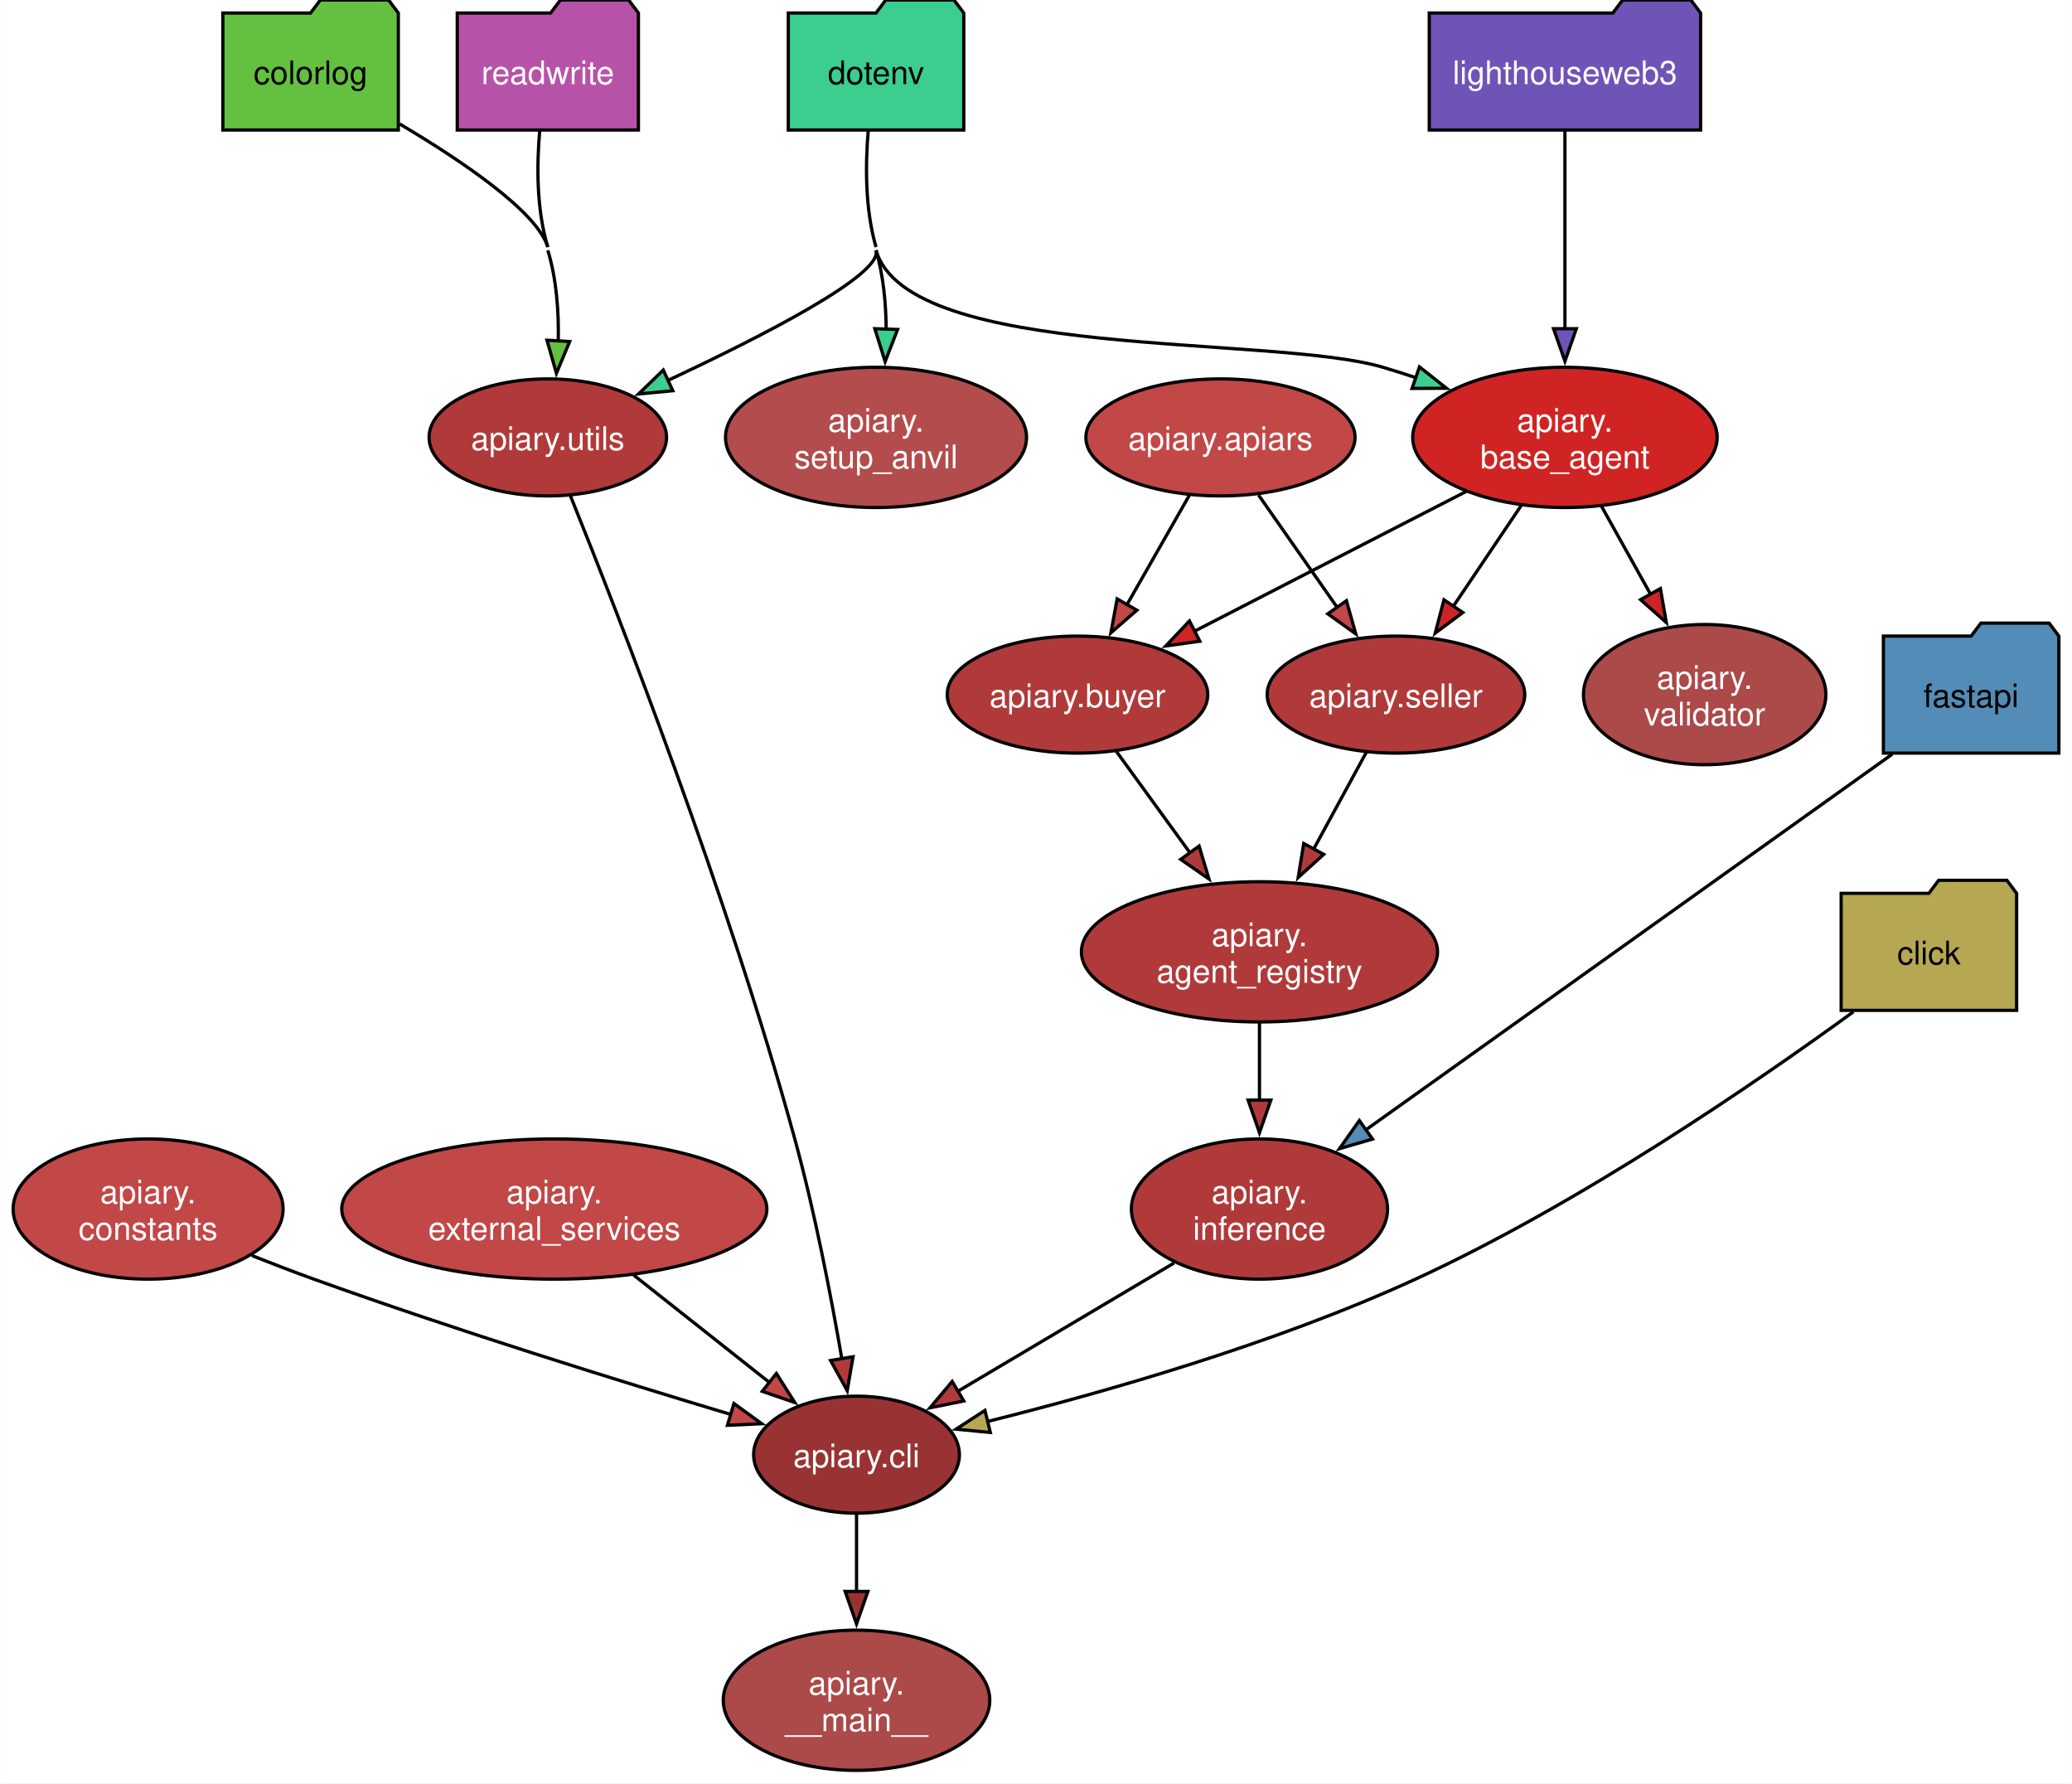
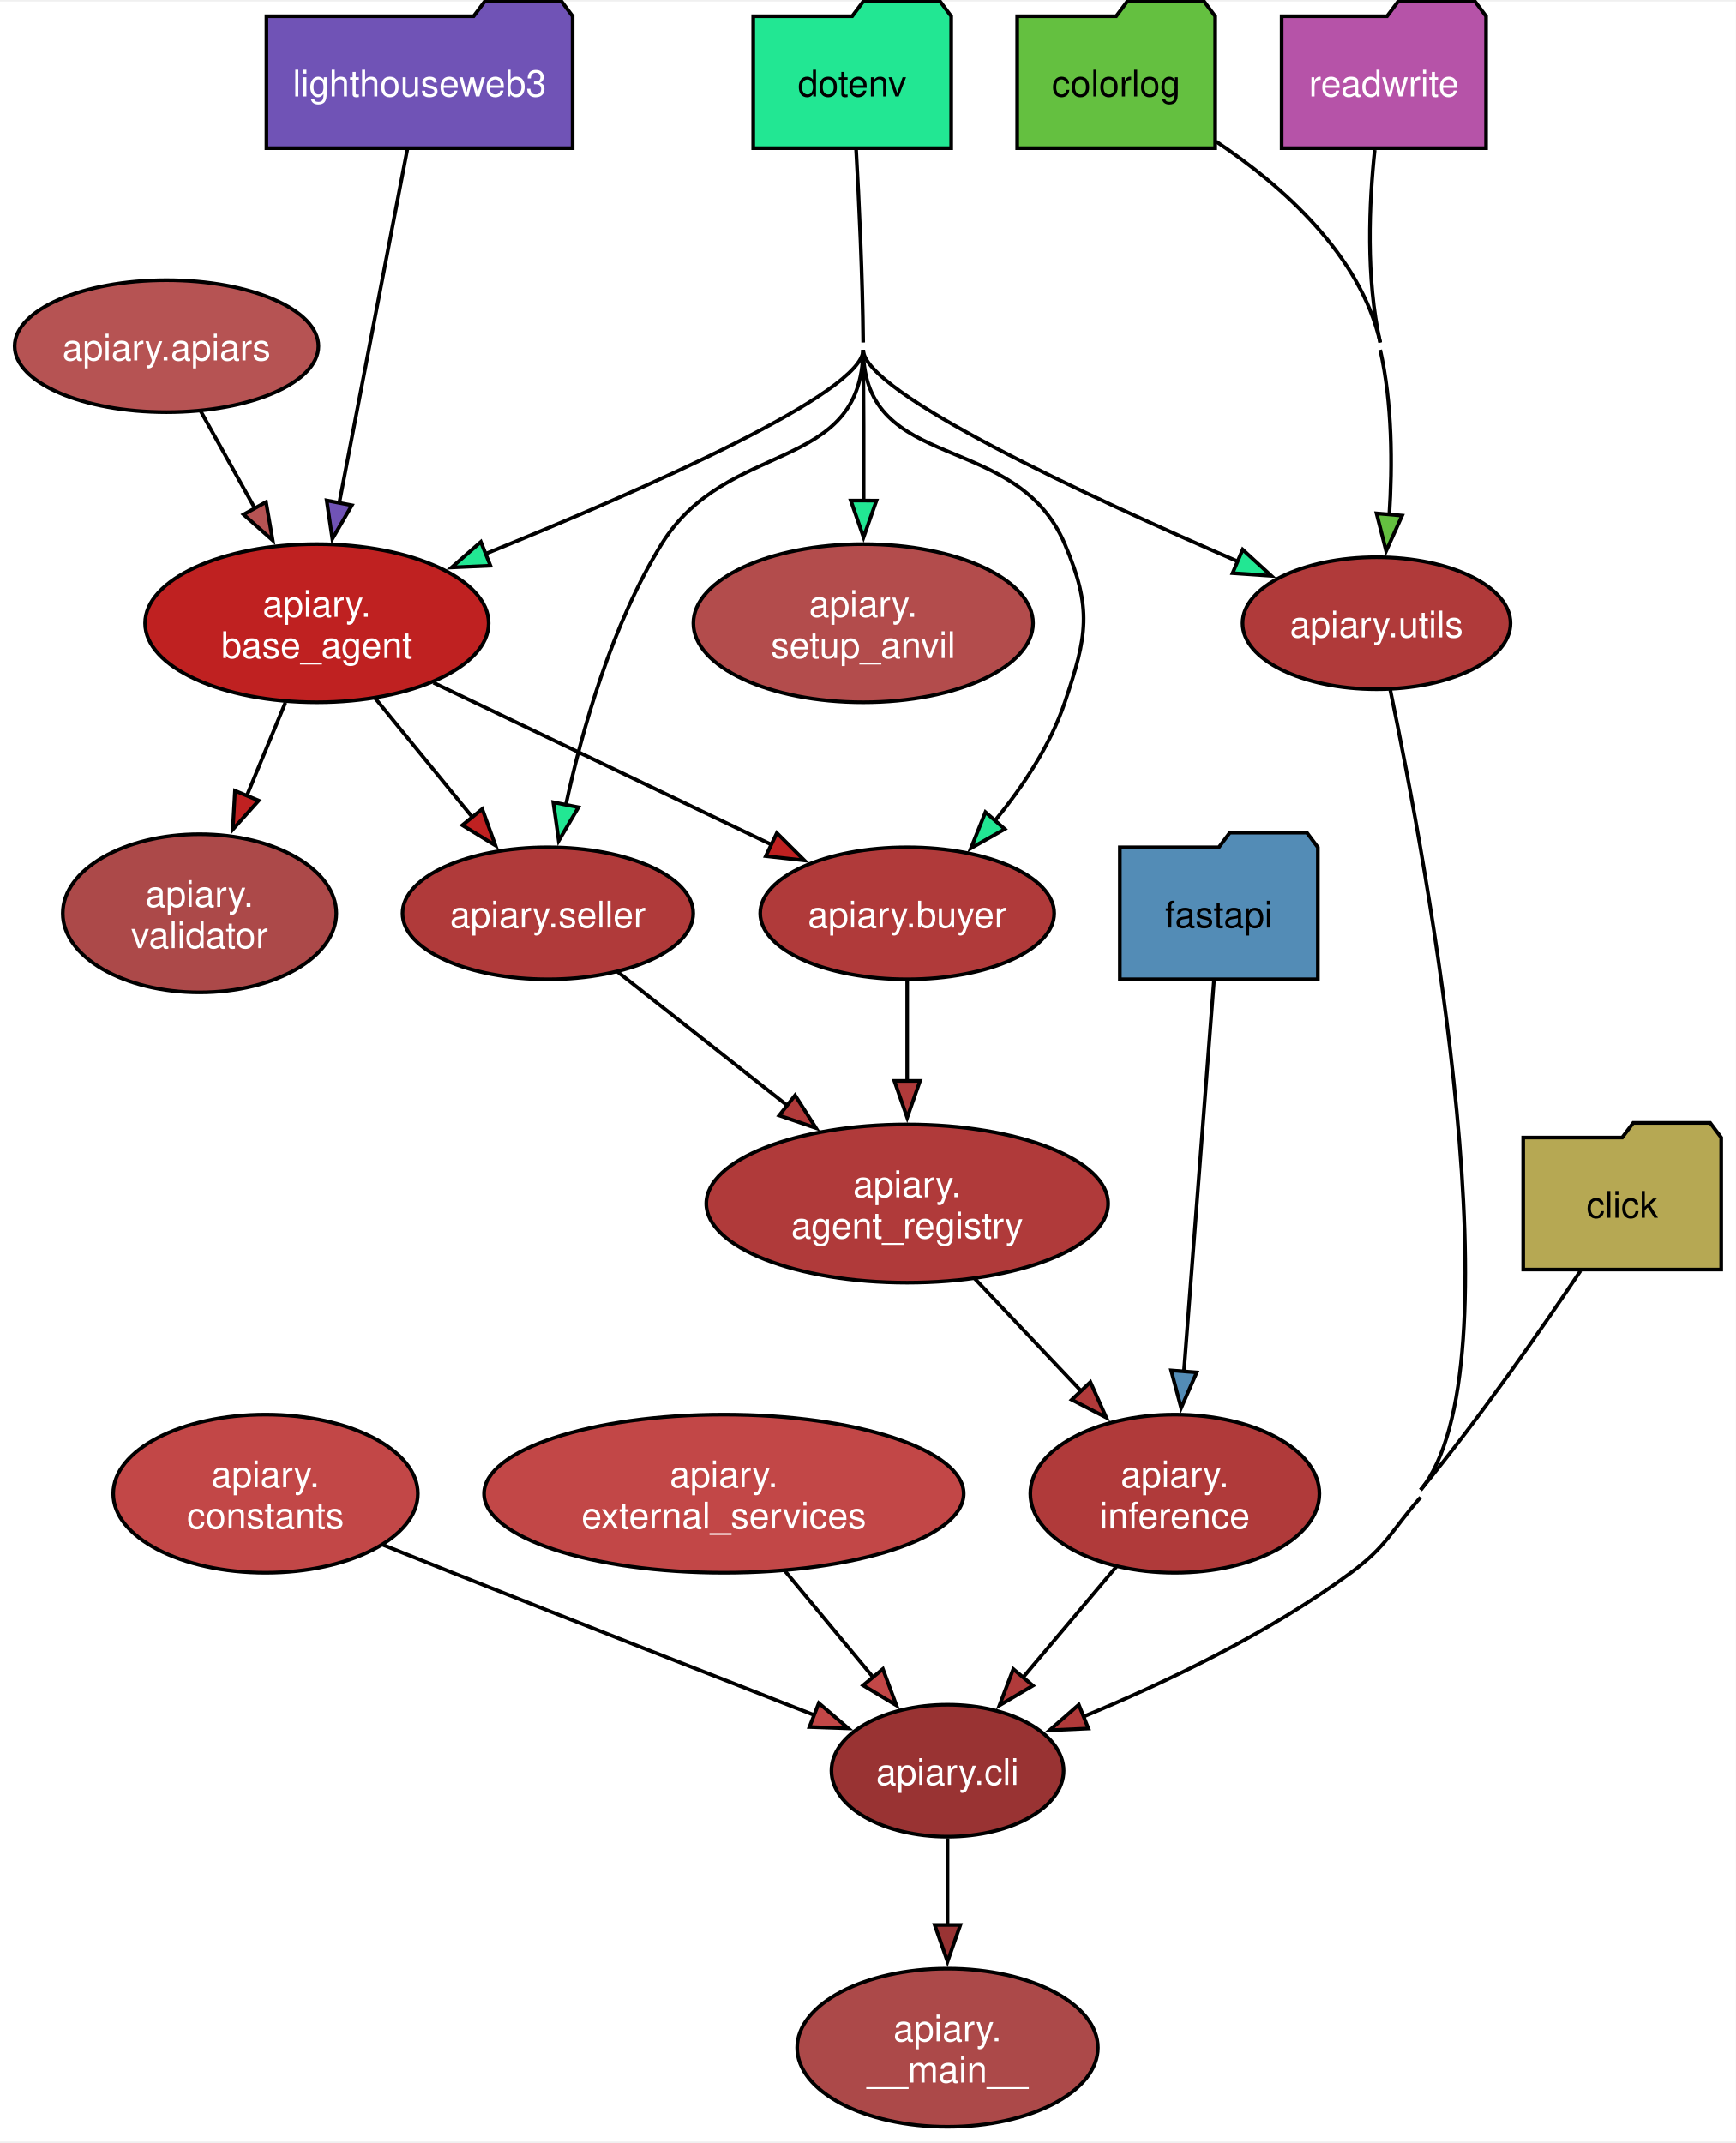
- <svg xmlns="http://www.w3.org/2000/svg" width="638pt" height="549pt" viewBox="0.00 0.00 637.54 548.67">
-   <g id="graph0" class="graph" transform="scale(1 1) rotate(0) translate(4 544.67)">
+ <svg xmlns="http://www.w3.org/2000/svg" width="473pt" height="584pt" viewBox="0.00 0.00 473.42 583.67">
+   <g id="graph0" class="graph" transform="scale(1 1) rotate(0) translate(4 579.67)">
    <style>.edge&gt;path:hover{stroke-width:8}</style>
-     <polygon fill="white" stroke="none" points="-4,4 -4,-544.67 633.54,-544.67 633.54,4 -4,4" />
+     <polygon fill="white" stroke="none" points="-4,4 -4,-579.67 469.42,-579.67 469.42,4 -4,4" />
    <g id="node1" class="node">
      <style>.edge&gt;path:hover{stroke-width:8}</style>
-       <ellipse fill="#ac4949" stroke="black" cx="259.54" cy="-21.57" rx="41.01" ry="21.57" />
-       <text text-anchor="middle" x="259.54" y="-23.32" font-family="Helvetica,sans-Serif" font-size="10.00" fill="#ffffff">apiary.</text>
-       <text text-anchor="middle" x="259.54" y="-12.07" font-family="Helvetica,sans-Serif" font-size="10.00" fill="#ffffff">__main__</text>
+       <ellipse fill="#ac4949" stroke="black" cx="254.42" cy="-21.57" rx="41.01" ry="21.57" />
+       <text text-anchor="middle" x="254.42" y="-23.32" font-family="Helvetica,sans-Serif" font-size="10.00" fill="#ffffff">apiary.</text>
+       <text text-anchor="middle" x="254.42" y="-12.07" font-family="Helvetica,sans-Serif" font-size="10.00" fill="#ffffff">__main__</text>
    </g>
    <g id="node2" class="node">
      <style>.edge&gt;path:hover{stroke-width:8}</style>
-       <ellipse fill="#b03a3a" stroke="black" cx="383.54" cy="-251.83" rx="54.8" ry="21.57" />
-       <text text-anchor="middle" x="383.54" y="-253.58" font-family="Helvetica,sans-Serif" font-size="10.00" fill="#ffffff">apiary.</text>
-       <text text-anchor="middle" x="383.54" y="-242.33" font-family="Helvetica,sans-Serif" font-size="10.00" fill="#ffffff">agent_registry</text>
+       <ellipse fill="#b03a3a" stroke="black" cx="243.42" cy="-251.83" rx="54.8" ry="21.57" />
+       <text text-anchor="middle" x="243.42" y="-253.58" font-family="Helvetica,sans-Serif" font-size="10.00" fill="#ffffff">apiary.</text>
+       <text text-anchor="middle" x="243.42" y="-242.33" font-family="Helvetica,sans-Serif" font-size="10.00" fill="#ffffff">agent_registry</text>
    </g>
    <g id="node9" class="node">
      <style>.edge&gt;path:hover{stroke-width:8}</style>
-       <ellipse fill="#b03a3a" stroke="black" cx="383.54" cy="-172.7" rx="39.42" ry="21.57" />
-       <text text-anchor="middle" x="383.54" y="-174.45" font-family="Helvetica,sans-Serif" font-size="10.00" fill="#ffffff">apiary.</text>
-       <text text-anchor="middle" x="383.54" y="-163.2" font-family="Helvetica,sans-Serif" font-size="10.00" fill="#ffffff">inference</text>
+       <ellipse fill="#b03a3a" stroke="black" cx="316.42" cy="-172.7" rx="39.42" ry="21.57" />
+       <text text-anchor="middle" x="316.42" y="-174.45" font-family="Helvetica,sans-Serif" font-size="10.00" fill="#ffffff">apiary.</text>
+       <text text-anchor="middle" x="316.42" y="-163.2" font-family="Helvetica,sans-Serif" font-size="10.00" fill="#ffffff">inference</text>
    </g>
    <g id="edge1" class="edge">
      <style>.edge&gt;path:hover{stroke-width:8}</style>
-       <path fill="none" stroke="black" d="M383.54,-230.16C383.54,-222.79 383.54,-214.29 383.54,-206.16" />
-       <polygon fill="#b03a3a" stroke="black" points="387.04,-206.21 383.54,-196.21 380.04,-206.21 387.04,-206.21" />
+       <path fill="none" stroke="black" d="M261.84,-231.37C270.68,-222.03 281.42,-210.68 291.02,-200.53" />
+       <polygon fill="#b03a3a" stroke="black" points="293.39,-203.13 297.72,-193.46 288.3,-198.32 293.39,-203.13" />
    </g>
    <g id="node3" class="node">
      <style>.edge&gt;path:hover{stroke-width:8}</style>
-       <ellipse fill="#c24747" stroke="black" cx="371.54" cy="-410.1" rx="41.42" ry="18" />
-       <text text-anchor="middle" x="371.54" y="-406.23" font-family="Helvetica,sans-Serif" font-size="10.00" fill="#ffffff">apiary.apiars</text>
+       <ellipse fill="#b65353" stroke="black" cx="41.42" cy="-485.67" rx="41.42" ry="18" />
+       <text text-anchor="middle" x="41.42" y="-481.79" font-family="Helvetica,sans-Serif" font-size="10.00" fill="#ffffff">apiary.apiars</text>
+     </g>
+     <g id="node4" class="node">
+       <style>.edge&gt;path:hover{stroke-width:8}</style>
+       <ellipse fill="#bf2121" stroke="black" cx="82.42" cy="-410.1" rx="46.85" ry="21.57" />
+       <text text-anchor="middle" x="82.42" y="-411.85" font-family="Helvetica,sans-Serif" font-size="10.00" fill="#ffffff">apiary.</text>
+       <text text-anchor="middle" x="82.42" y="-400.6" font-family="Helvetica,sans-Serif" font-size="10.00" fill="#ffffff">base_agent</text>
+     </g>
+     <g id="edge2" class="edge">
+       <style>.edge&gt;path:hover{stroke-width:8}</style>
+       <path fill="none" stroke="black" d="M50.72,-467.97C55.12,-460.09 60.5,-450.43 65.58,-441.32" />
+       <polygon fill="#b65353" stroke="black" points="68.56,-443.16 70.37,-432.72 62.44,-439.75 68.56,-443.16" />
    </g>
    <g id="node5" class="node">
      <style>.edge&gt;path:hover{stroke-width:8}</style>
-       <ellipse fill="#b03a3a" stroke="black" cx="327.54" cy="-330.97" rx="40.09" ry="18" />
-       <text text-anchor="middle" x="327.54" y="-327.09" font-family="Helvetica,sans-Serif" font-size="10.00" fill="#ffffff">apiary.buyer</text>
-     </g>
-     <g id="edge2" class="edge">
-       <style>.edge&gt;path:hover{stroke-width:8}</style>
-       <path fill="none" stroke="black" d="M362,-392.36C356.34,-382.46 349.06,-369.69 342.65,-358.44" />
-       <polygon fill="#c24747" stroke="black" points="345.82,-356.94 337.82,-349.99 339.74,-360.41 345.82,-356.94" />
+       <ellipse fill="#b03a3a" stroke="black" cx="243.42" cy="-330.97" rx="40.09" ry="18" />
+       <text text-anchor="middle" x="243.42" y="-327.09" font-family="Helvetica,sans-Serif" font-size="10.00" fill="#ffffff">apiary.buyer</text>
+     </g>
+     <g id="edge3" class="edge">
+       <style>.edge&gt;path:hover{stroke-width:8}</style>
+       <path fill="none" stroke="black" d="M114.23,-393.86C140.8,-381.13 178.71,-362.97 206.59,-349.61" />
+       <polygon fill="#bf2121" stroke="black" points="207.87,-352.88 215.38,-345.4 204.85,-346.57 207.87,-352.88" />
    </g>
    <g id="node10" class="node">
      <style>.edge&gt;path:hover{stroke-width:8}</style>
-       <ellipse fill="#b03a3a" stroke="black" cx="425.54" cy="-330.97" rx="39.64" ry="18" />
-       <text text-anchor="middle" x="425.54" y="-327.09" font-family="Helvetica,sans-Serif" font-size="10.00" fill="#ffffff">apiary.seller</text>
-     </g>
-     <g id="edge3" class="edge">
-       <style>.edge&gt;path:hover{stroke-width:8}</style>
-       <path fill="none" stroke="black" d="M383.26,-392.36C390.38,-382.19 399.63,-368.99 407.65,-357.52" />
-       <polygon fill="#c24747" stroke="black" points="410.3,-359.85 413.17,-349.65 404.56,-355.83 410.3,-359.85" />
-     </g>
-     <g id="node4" class="node">
-       <style>.edge&gt;path:hover{stroke-width:8}</style>
-       <ellipse fill="#d02424" stroke="black" cx="477.54" cy="-410.1" rx="46.85" ry="21.57" />
-       <text text-anchor="middle" x="477.54" y="-411.85" font-family="Helvetica,sans-Serif" font-size="10.00" fill="#ffffff">apiary.</text>
-       <text text-anchor="middle" x="477.54" y="-400.6" font-family="Helvetica,sans-Serif" font-size="10.00" fill="#ffffff">base_agent</text>
+       <ellipse fill="#b03a3a" stroke="black" cx="145.42" cy="-330.97" rx="39.64" ry="18" />
+       <text text-anchor="middle" x="145.42" y="-327.09" font-family="Helvetica,sans-Serif" font-size="10.00" fill="#ffffff">apiary.seller</text>
    </g>
    <g id="edge4" class="edge">
      <style>.edge&gt;path:hover{stroke-width:8}</style>
-       <path fill="none" stroke="black" d="M447.19,-393.49C422.96,-381.03 388.96,-363.55 363.39,-350.4" />
-       <polygon fill="#d02424" stroke="black" points="365.19,-347.39 354.7,-345.93 361.99,-353.62 365.19,-347.39" />
+       <path fill="none" stroke="black" d="M98.32,-389.64C106.38,-379.76 116.27,-367.66 124.9,-357.09" />
+       <polygon fill="#bf2121" stroke="black" points="127.51,-359.43 131.12,-349.47 122.09,-355 127.51,-359.43" />
+     </g>
+     <g id="node13" class="node">
+       <style>.edge&gt;path:hover{stroke-width:8}</style>
+       <ellipse fill="#ac4949" stroke="black" cx="50.42" cy="-330.97" rx="37.3" ry="21.57" />
+       <text text-anchor="middle" x="50.42" y="-332.72" font-family="Helvetica,sans-Serif" font-size="10.00" fill="#ffffff">apiary.</text>
+       <text text-anchor="middle" x="50.42" y="-321.47" font-family="Helvetica,sans-Serif" font-size="10.00" fill="#ffffff">validator</text>
    </g>
    <g id="edge5" class="edge">
      <style>.edge&gt;path:hover{stroke-width:8}</style>
-       <path fill="none" stroke="black" d="M464.15,-389.24C457.72,-379.7 449.93,-368.14 443.04,-357.92" />
-       <polygon fill="#d02424" stroke="black" points="446.12,-356.22 437.62,-349.89 440.31,-360.14 446.12,-356.22" />
-     </g>
-     <g id="node13" class="node">
-       <style>.edge&gt;path:hover{stroke-width:8}</style>
-       <ellipse fill="#ac4949" stroke="black" cx="520.54" cy="-330.97" rx="37.3" ry="21.57" />
-       <text text-anchor="middle" x="520.54" y="-332.72" font-family="Helvetica,sans-Serif" font-size="10.00" fill="#ffffff">apiary.</text>
-       <text text-anchor="middle" x="520.54" y="-321.47" font-family="Helvetica,sans-Serif" font-size="10.00" fill="#ffffff">validator</text>
+       <path fill="none" stroke="black" d="M73.84,-388.43C70.59,-380.59 66.81,-371.47 63.25,-362.89" />
+       <polygon fill="#bf2121" stroke="black" points="66.55,-361.72 59.49,-353.83 60.09,-364.4 66.55,-361.72" />
    </g>
    <g id="edge6" class="edge">
      <style>.edge&gt;path:hover{stroke-width:8}</style>
-       <path fill="none" stroke="black" d="M488.84,-388.83C493.47,-380.53 498.92,-370.76 503.98,-361.68" />
-       <polygon fill="#d02424" stroke="black" points="506.92,-363.59 508.73,-353.15 500.81,-360.18 506.92,-363.59" />
+       <path fill="none" stroke="black" d="M243.42,-312.85C243.42,-304.64 243.42,-294.54 243.42,-284.98" />
+       <polygon fill="#b03a3a" stroke="black" points="246.92,-285.27 243.42,-275.27 239.92,-285.27 246.92,-285.27" />
+     </g>
+     <g id="node6" class="node">
+       <style>.edge&gt;path:hover{stroke-width:8}</style>
+       <ellipse fill="#993333" stroke="black" cx="254.42" cy="-97.13" rx="31.66" ry="18" />
+       <text text-anchor="middle" x="254.42" y="-93.26" font-family="Helvetica,sans-Serif" font-size="10.00" fill="#ffffff">apiary.cli</text>
    </g>
    <g id="edge7" class="edge">
      <style>.edge&gt;path:hover{stroke-width:8}</style>
-       <path fill="none" stroke="black" d="M339.42,-313.61C346.07,-304.44 354.57,-292.74 362.33,-282.05" />
-       <polygon fill="#b03a3a" stroke="black" points="364.96,-284.38 368,-274.24 359.3,-280.27 364.96,-284.38" />
-     </g>
-     <g id="node6" class="node">
-       <style>.edge&gt;path:hover{stroke-width:8}</style>
-       <ellipse fill="#993333" stroke="black" cx="259.54" cy="-97.13" rx="31.66" ry="18" />
-       <text text-anchor="middle" x="259.54" y="-93.26" font-family="Helvetica,sans-Serif" font-size="10.00" fill="#ffffff">apiary.cli</text>
+       <path fill="none" stroke="black" d="M254.42,-78.7C254.42,-71.54 254.42,-63.01 254.42,-54.79" />
+       <polygon fill="#993333" stroke="black" points="257.92,-55.06 254.42,-45.06 250.92,-55.06 257.92,-55.06" />
+     </g>
+     <g id="node7" class="node">
+       <style>.edge&gt;path:hover{stroke-width:8}</style>
+       <ellipse fill="#c24747" stroke="black" cx="68.42" cy="-172.7" rx="41.54" ry="21.57" />
+       <text text-anchor="middle" x="68.42" y="-174.45" font-family="Helvetica,sans-Serif" font-size="10.00" fill="#ffffff">apiary.</text>
+       <text text-anchor="middle" x="68.42" y="-163.2" font-family="Helvetica,sans-Serif" font-size="10.00" fill="#ffffff">constants</text>
    </g>
    <g id="edge8" class="edge">
      <style>.edge&gt;path:hover{stroke-width:8}</style>
-       <path fill="none" stroke="black" d="M259.54,-78.7C259.54,-71.54 259.54,-63.01 259.54,-54.79" />
-       <polygon fill="#993333" stroke="black" points="263.04,-55.06 259.54,-45.06 256.04,-55.06 263.04,-55.06" />
-     </g>
-     <g id="node7" class="node">
-       <style>.edge&gt;path:hover{stroke-width:8}</style>
-       <ellipse fill="#c24747" stroke="black" cx="41.54" cy="-172.7" rx="41.54" ry="21.57" />
-       <text text-anchor="middle" x="41.54" y="-174.45" font-family="Helvetica,sans-Serif" font-size="10.00" fill="#ffffff">apiary.</text>
-       <text text-anchor="middle" x="41.54" y="-163.2" font-family="Helvetica,sans-Serif" font-size="10.00" fill="#ffffff">constants</text>
+       <path fill="none" stroke="black" d="M100.5,-158.71C106.77,-156.19 113.3,-153.57 119.42,-151.13 152.83,-137.84 190.98,-122.88 218.18,-112.25" />
+       <polygon fill="#c24747" stroke="black" points="219.31,-115.57 227.35,-108.68 216.76,-109.05 219.31,-115.57" />
+     </g>
+     <g id="node8" class="node">
+       <style>.edge&gt;path:hover{stroke-width:8}</style>
+       <ellipse fill="#c24747" stroke="black" cx="193.42" cy="-172.7" rx="65.41" ry="21.57" />
+       <text text-anchor="middle" x="193.42" y="-174.45" font-family="Helvetica,sans-Serif" font-size="10.00" fill="#ffffff">apiary.</text>
+       <text text-anchor="middle" x="193.42" y="-163.2" font-family="Helvetica,sans-Serif" font-size="10.00" fill="#ffffff">external_services</text>
    </g>
    <g id="edge9" class="edge">
      <style>.edge&gt;path:hover{stroke-width:8}</style>
-       <path fill="none" stroke="black" d="M73.5,-158.38C79.78,-155.89 86.34,-153.36 92.54,-151.13 136.13,-135.45 186.96,-119.67 220.98,-109.46" />
-       <polygon fill="#c24747" stroke="black" points="221.81,-112.87 230.39,-106.65 219.81,-106.16 221.81,-112.87" />
-     </g>
-     <g id="node8" class="node">
-       <style>.edge&gt;path:hover{stroke-width:8}</style>
-       <ellipse fill="#c24747" stroke="black" cx="166.54" cy="-172.7" rx="65.41" ry="21.57" />
-       <text text-anchor="middle" x="166.54" y="-174.45" font-family="Helvetica,sans-Serif" font-size="10.00" fill="#ffffff">apiary.</text>
-       <text text-anchor="middle" x="166.54" y="-163.2" font-family="Helvetica,sans-Serif" font-size="10.00" fill="#ffffff">external_services</text>
+       <path fill="none" stroke="black" d="M210.09,-151.6C217.57,-142.57 226.47,-131.84 234.32,-122.38" />
+       <polygon fill="#c24747" stroke="black" points="236.79,-124.88 240.48,-114.95 231.4,-120.41 236.79,-124.88" />
    </g>
    <g id="edge10" class="edge">
      <style>.edge&gt;path:hover{stroke-width:8}</style>
-       <path fill="none" stroke="black" d="M190.98,-152.37C203.92,-142.13 219.83,-129.55 233.07,-119.08" />
-       <polygon fill="#c24747" stroke="black" points="234.88,-122.11 240.55,-113.16 230.53,-116.62 234.88,-122.11" />
+       <path fill="none" stroke="black" d="M300.45,-152.76C292.65,-143.5 283.17,-132.25 274.85,-122.38" />
+       <polygon fill="#b03a3a" stroke="black" points="277.71,-120.34 268.59,-114.95 272.36,-124.85 277.71,-120.34" />
    </g>
    <g id="edge11" class="edge">
      <style>.edge&gt;path:hover{stroke-width:8}</style>
-       <path fill="none" stroke="black" d="M357.25,-156.1C337.78,-144.55 311.2,-128.78 290.68,-116.61" />
-       <polygon fill="#b03a3a" stroke="black" points="292.55,-113.64 282.16,-111.55 288.98,-119.66 292.55,-113.64" />
+       <path fill="none" stroke="black" d="M164.31,-315.1C177.52,-304.7 195.49,-290.56 210.96,-278.38" />
+       <polygon fill="#b03a3a" stroke="black" points="212.84,-281.35 218.54,-272.42 208.51,-275.85 212.84,-281.35" />
+     </g>
+     <g id="node11" class="node">
+       <style>.edge&gt;path:hover{stroke-width:8}</style>
+       <ellipse fill="#b34c4c" stroke="black" cx="231.42" cy="-410.1" rx="46.32" ry="21.57" />
+       <text text-anchor="middle" x="231.42" y="-411.85" font-family="Helvetica,sans-Serif" font-size="10.00" fill="#ffffff">apiary.</text>
+       <text text-anchor="middle" x="231.42" y="-400.6" font-family="Helvetica,sans-Serif" font-size="10.00" fill="#ffffff">setup_anvil</text>
+     </g>
+     <g id="node12" class="node">
+       <style>.edge&gt;path:hover{stroke-width:8}</style>
+       <ellipse fill="#b03a3a" stroke="black" cx="371.42" cy="-410.1" rx="36.54" ry="18" />
+       <text text-anchor="middle" x="371.42" y="-406.23" font-family="Helvetica,sans-Serif" font-size="10.00" fill="#ffffff">apiary.utils</text>
    </g>
    <g id="edge12" class="edge">
      <style>.edge&gt;path:hover{stroke-width:8}</style>
-       <path fill="none" stroke="black" d="M416.43,-313.23C411.65,-304.46 405.65,-293.44 400.09,-283.22" />
-       <polygon fill="#b03a3a" stroke="black" points="403.31,-281.82 395.46,-274.71 397.16,-285.17 403.31,-281.82" />
-     </g>
-     <g id="node11" class="node">
-       <style>.edge&gt;path:hover{stroke-width:8}</style>
-       <ellipse fill="#b34c4c" stroke="black" cx="265.54" cy="-410.1" rx="46.32" ry="21.57" />
-       <text text-anchor="middle" x="265.54" y="-411.85" font-family="Helvetica,sans-Serif" font-size="10.00" fill="#ffffff">apiary.</text>
-       <text text-anchor="middle" x="265.54" y="-400.6" font-family="Helvetica,sans-Serif" font-size="10.00" fill="#ffffff">setup_anvil</text>
-     </g>
-     <g id="node12" class="node">
-       <style>.edge&gt;path:hover{stroke-width:8}</style>
-       <ellipse fill="#b03a3a" stroke="black" cx="164.54" cy="-410.1" rx="36.54" ry="18" />
-       <text text-anchor="middle" x="164.54" y="-406.23" font-family="Helvetica,sans-Serif" font-size="10.00" fill="#ffffff">apiary.utils</text>
+       <path fill="none" stroke="black" d="M375.16,-391.9C385.27,-343.38 410.63,-206.82 383.42,-173.7" />
+       <path fill="none" stroke="black" d="M383.42,-171.7C375.22,-162.34 374.42,-158.54 364.42,-151.13 342.01,-134.56 313.6,-121.03 291.27,-111.79" />
+       <polygon fill="#b03a3a" stroke="black" points="292.84,-108.64 282.25,-108.16 290.23,-115.14 292.84,-108.64" />
+     </g>
+     <g id="node14" class="node">
+       <style>.edge&gt;path:hover{stroke-width:8}</style>
+       <polygon fill="#b6a853" stroke="black" points="465.42,-269.83 462.42,-273.83 441.42,-273.83 438.42,-269.83 411.42,-269.83 411.42,-233.83 465.42,-233.83 465.42,-269.83" />
+       <text text-anchor="middle" x="438.42" y="-247.96" font-family="Helvetica,sans-Serif" font-size="10.00" fill="#000000">click</text>
    </g>
    <g id="edge13" class="edge">
      <style>.edge&gt;path:hover{stroke-width:8}</style>
-       <path fill="none" stroke="black" d="M171.51,-392.1C186.04,-356.13 219.94,-269.43 240.54,-194.27 246.7,-171.82 251.7,-145.91 255.02,-126.64" />
-       <polygon fill="#b03a3a" stroke="black" points="258.47,-127.26 256.67,-116.82 251.57,-126.1 258.47,-127.26" />
-     </g>
-     <g id="node14" class="node">
-       <style>.edge&gt;path:hover{stroke-width:8}</style>
-       <polygon fill="#b6a853" stroke="black" points="616.54,-269.83 613.54,-273.83 592.54,-273.83 589.54,-269.83 562.54,-269.83 562.54,-233.83 616.54,-233.83 616.54,-269.83" />
-       <text text-anchor="middle" x="589.54" y="-247.96" font-family="Helvetica,sans-Serif" font-size="10.00" fill="#000000">click</text>
+       <path fill="none" stroke="black" d="M427.05,-233.49C416.35,-217.52 399.6,-193.4 383.42,-173.7" />
+     </g>
+     <g id="node15" class="node">
+       <style>.edge&gt;path:hover{stroke-width:8}</style>
+       <polygon fill="#64c040" stroke="black" points="327.42,-575.67 324.42,-579.67 303.42,-579.67 300.42,-575.67 273.42,-575.67 273.42,-539.67 327.42,-539.67 327.42,-575.67" />
+       <text text-anchor="middle" x="300.42" y="-553.79" font-family="Helvetica,sans-Serif" font-size="10.00" fill="#000000">colorlog</text>
    </g>
    <g id="edge14" class="edge">
      <style>.edge&gt;path:hover{stroke-width:8}</style>
-       <path fill="none" stroke="black" d="M566.31,-233.39C536.44,-211.65 482.38,-174.5 431.54,-151.13 388.12,-131.17 335.19,-116.14 299.61,-107.28" />
-       <polygon fill="#b6a853" stroke="black" points="300.72,-103.95 290.17,-104.98 299.06,-110.75 300.72,-103.95" />
-     </g>
-     <g id="node15" class="node">
-       <style>.edge&gt;path:hover{stroke-width:8}</style>
-       <polygon fill="#64c040" stroke="black" points="118.54,-540.67 115.54,-544.67 94.54,-544.67 91.54,-540.67 64.54,-540.67 64.54,-504.67 118.54,-504.67 118.54,-540.67" />
-       <text text-anchor="middle" x="91.54" y="-518.79" font-family="Helvetica,sans-Serif" font-size="10.00" fill="#000000">colorlog</text>
+       <path fill="none" stroke="black" d="M327.67,-541.5C345.71,-529.44 367,-510.64 372.42,-486.67" />
+       <path fill="none" stroke="black" d="M372.42,-484.67C375.73,-470.02 375.79,-453.31 374.89,-439.52" />
+       <polygon fill="#64c040" stroke="black" points="378.39,-439.45 374.03,-429.79 371.42,-440.06 378.39,-439.45" />
+     </g>
+     <g id="node16" class="node">
+       <style>.edge&gt;path:hover{stroke-width:8}</style>
+       <polygon fill="#22e793" stroke="black" points="255.42,-575.67 252.42,-579.67 231.42,-579.67 228.42,-575.67 201.42,-575.67 201.42,-539.67 255.42,-539.67 255.42,-575.67" />
+       <text text-anchor="middle" x="228.42" y="-553.79" font-family="Helvetica,sans-Serif" font-size="10.00" fill="#000000">dotenv</text>
    </g>
    <g id="edge15" class="edge">
      <style>.edge&gt;path:hover{stroke-width:8}</style>
-       <path fill="none" stroke="black" d="M164.54,-467.67C167.24,-458.78 167.95,-448.74 167.76,-439.61" />
-       <polygon fill="#64c040" stroke="black" points="171.27,-439.6 167.19,-429.82 164.28,-440.01 171.27,-439.6" />
-       <path fill="none" stroke="black" d="M118.95,-506.54C138.26,-495.09 161.24,-479.53 164.54,-468.67" />
-     </g>
-     <g id="node16" class="node">
-       <style>.edge&gt;path:hover{stroke-width:8}</style>
-       <polygon fill="#3bce8f" stroke="black" points="292.54,-540.67 289.54,-544.67 268.54,-544.67 265.54,-540.67 238.54,-540.67 238.54,-504.67 292.54,-504.67 292.54,-540.67" />
-       <text text-anchor="middle" x="265.54" y="-518.79" font-family="Helvetica,sans-Serif" font-size="10.00" fill="#000000">dotenv</text>
+       <path fill="none" stroke="black" d="M229.48,-539.42C230.28,-525.25 231.26,-504.67 231.42,-486.67" />
+       <path fill="none" stroke="black" d="M231.42,-484.67C231.52,-473.01 172.07,-446.73 128.24,-428.96" />
+       <polygon fill="#22e793" stroke="black" points="129.75,-425.79 119.17,-425.31 127.14,-432.29 129.75,-425.79" />
    </g>
    <g id="edge16" class="edge">
      <style>.edge&gt;path:hover{stroke-width:8}</style>
-       <path fill="none" stroke="black" d="M265.54,-467.67C275.5,-433.51 387.44,-441.82 421.54,-431.67 424.86,-430.68 428.27,-429.6 431.68,-428.47" />
-       <polygon fill="#3bce8f" stroke="black" points="432.78,-431.79 441.09,-425.22 430.49,-425.17 432.78,-431.79" />
+       <path fill="none" stroke="black" d="M231.42,-484.67C231.72,-450.72 273.14,-462.91 286.42,-431.67 293.92,-414.03 292.54,-406.7 286.42,-388.53 282.46,-376.79 274.98,-365.54 267.36,-356.22" />
+       <polygon fill="#22e793" stroke="black" points="270.03,-353.95 260.81,-348.73 264.76,-358.56 270.03,-353.95" />
    </g>
    <g id="edge17" class="edge">
      <style>.edge&gt;path:hover{stroke-width:8}</style>
-       <path fill="none" stroke="black" d="M265.54,-467.67C267.8,-459.94 268.61,-451.36 268.67,-443.27" />
-       <polygon fill="#3bce8f" stroke="black" points="272.17,-443.31 268.35,-433.43 265.17,-443.54 272.17,-443.31" />
+       <path fill="none" stroke="black" d="M231.42,-484.67C230.98,-450.72 194.24,-460.56 176.42,-431.67 162.83,-409.64 154.76,-381.17 150.27,-360.3" />
+       <polygon fill="#22e793" stroke="black" points="153.76,-359.89 148.38,-350.77 146.9,-361.26 153.76,-359.89" />
    </g>
    <g id="edge18" class="edge">
      <style>.edge&gt;path:hover{stroke-width:8}</style>
-       <path fill="none" stroke="black" d="M265.54,-467.67C267.7,-460.27 231,-441.42 201.24,-427.51" />
-       <polygon fill="#3bce8f" stroke="black" points="203,-424.46 192.45,-423.45 200.07,-430.82 203,-424.46" />
-       <path fill="none" stroke="black" d="M263.15,-504.62C262.25,-494.05 262.14,-480.33 265.54,-468.67" />
+       <path fill="none" stroke="black" d="M231.42,-484.67C231.54,-471.08 231.56,-456.07 231.54,-443.18" />
+       <polygon fill="#22e793" stroke="black" points="235.04,-443.54 231.52,-433.54 228.04,-443.55 235.04,-443.54" />
+     </g>
+     <g id="edge19" class="edge">
+       <style>.edge&gt;path:hover{stroke-width:8}</style>
+       <path fill="none" stroke="black" d="M231.42,-484.67C231.52,-473.08 292.36,-444.79 333.79,-426.86" />
+       <polygon fill="#22e793" stroke="black" points="334.92,-430.18 342.73,-423.03 332.16,-423.75 334.92,-430.18" />
    </g>
    <g id="node17" class="node">
      <style>.edge&gt;path:hover{stroke-width:8}</style>
-       <polygon fill="#538cb6" stroke="black" points="629.54,-348.97 626.54,-352.97 605.54,-352.97 602.54,-348.97 575.54,-348.97 575.54,-312.97 629.54,-312.97 629.54,-348.97" />
-       <text text-anchor="middle" x="602.54" y="-327.09" font-family="Helvetica,sans-Serif" font-size="10.00" fill="#000000">fastapi</text>
-     </g>
-     <g id="edge19" class="edge">
-       <style>.edge&gt;path:hover{stroke-width:8}</style>
-       <path fill="none" stroke="black" d="M578.27,-312.65C538.74,-284.44 460.43,-228.56 416.11,-196.94" />
-       <polygon fill="#538cb6" stroke="black" points="418.33,-194.23 408.16,-191.27 414.27,-199.92 418.33,-194.23" />
+       <polygon fill="#538cb6" stroke="black" points="355.42,-348.97 352.42,-352.97 331.42,-352.97 328.42,-348.97 301.42,-348.97 301.42,-312.97 355.42,-312.97 355.42,-348.97" />
+       <text text-anchor="middle" x="328.42" y="-327.09" font-family="Helvetica,sans-Serif" font-size="10.00" fill="#000000">fastapi</text>
+     </g>
+     <g id="edge20" class="edge">
+       <style>.edge&gt;path:hover{stroke-width:8}</style>
+       <path fill="none" stroke="black" d="M327.09,-312.65C325.11,-286.89 321.36,-238.04 318.87,-205.67" />
+       <polygon fill="#538cb6" stroke="black" points="322.39,-205.78 318.14,-196.08 315.41,-206.32 322.39,-205.78" />
    </g>
    <g id="node18" class="node">
      <style>.edge&gt;path:hover{stroke-width:8}</style>
-       <polygon fill="#7053b6" stroke="black" points="519.29,-540.67 516.29,-544.67 495.29,-544.67 492.29,-540.67 435.79,-540.67 435.79,-504.67 519.29,-504.67 519.29,-540.67" />
-       <text text-anchor="middle" x="477.54" y="-518.79" font-family="Helvetica,sans-Serif" font-size="10.00" fill="#ffffff">lighthouseweb3</text>
-     </g>
-     <g id="edge20" class="edge">
-       <style>.edge&gt;path:hover{stroke-width:8}</style>
-       <path fill="none" stroke="black" d="M477.54,-504.39C477.54,-488.12 477.54,-463.33 477.54,-443.4" />
-       <polygon fill="#7053b6" stroke="black" points="481.04,-443.54 477.54,-433.54 474.04,-443.54 481.04,-443.54" />
+       <polygon fill="#7053b6" stroke="black" points="152.17,-575.67 149.17,-579.67 128.17,-579.67 125.17,-575.67 68.67,-575.67 68.67,-539.67 152.17,-539.67 152.17,-575.67" />
+       <text text-anchor="middle" x="110.42" y="-553.79" font-family="Helvetica,sans-Serif" font-size="10.00" fill="#ffffff">lighthouseweb3</text>
+     </g>
+     <g id="edge21" class="edge">
+       <style>.edge&gt;path:hover{stroke-width:8}</style>
+       <path fill="none" stroke="black" d="M107.1,-539.4C102.52,-515.6 94.19,-472.29 88.48,-442.63" />
+       <polygon fill="#7053b6" stroke="black" points="91.98,-442.27 86.65,-433.11 85.1,-443.59 91.98,-442.27" />
    </g>
    <g id="node19" class="node">
      <style>.edge&gt;path:hover{stroke-width:8}</style>
-       <polygon fill="#b653a8" stroke="black" points="192.42,-540.67 189.42,-544.67 168.42,-544.67 165.42,-540.67 136.67,-540.67 136.67,-504.67 192.42,-504.67 192.42,-540.67" />
-       <text text-anchor="middle" x="164.54" y="-518.79" font-family="Helvetica,sans-Serif" font-size="10.00" fill="#ffffff">readwrite</text>
-     </g>
-     <g id="edge21" class="edge">
-       <style>.edge&gt;path:hover{stroke-width:8}</style>
-       <path fill="none" stroke="black" d="M162.06,-504.59C161.12,-494.02 161.01,-480.29 164.54,-468.67" />
+       <polygon fill="#b653a8" stroke="black" points="401.29,-575.67 398.29,-579.67 377.29,-579.67 374.29,-575.67 345.54,-575.67 345.54,-539.67 401.29,-539.67 401.29,-575.67" />
+       <text text-anchor="middle" x="373.42" y="-553.79" font-family="Helvetica,sans-Serif" font-size="10.00" fill="#ffffff">readwrite</text>
+     </g>
+     <g id="edge22" class="edge">
+       <style>.edge&gt;path:hover{stroke-width:8}</style>
+       <path fill="none" stroke="black" d="M370.92,-539.17C369.4,-524.87 368.45,-504.21 372.42,-486.67" />
    </g>
  </g>
</svg>
